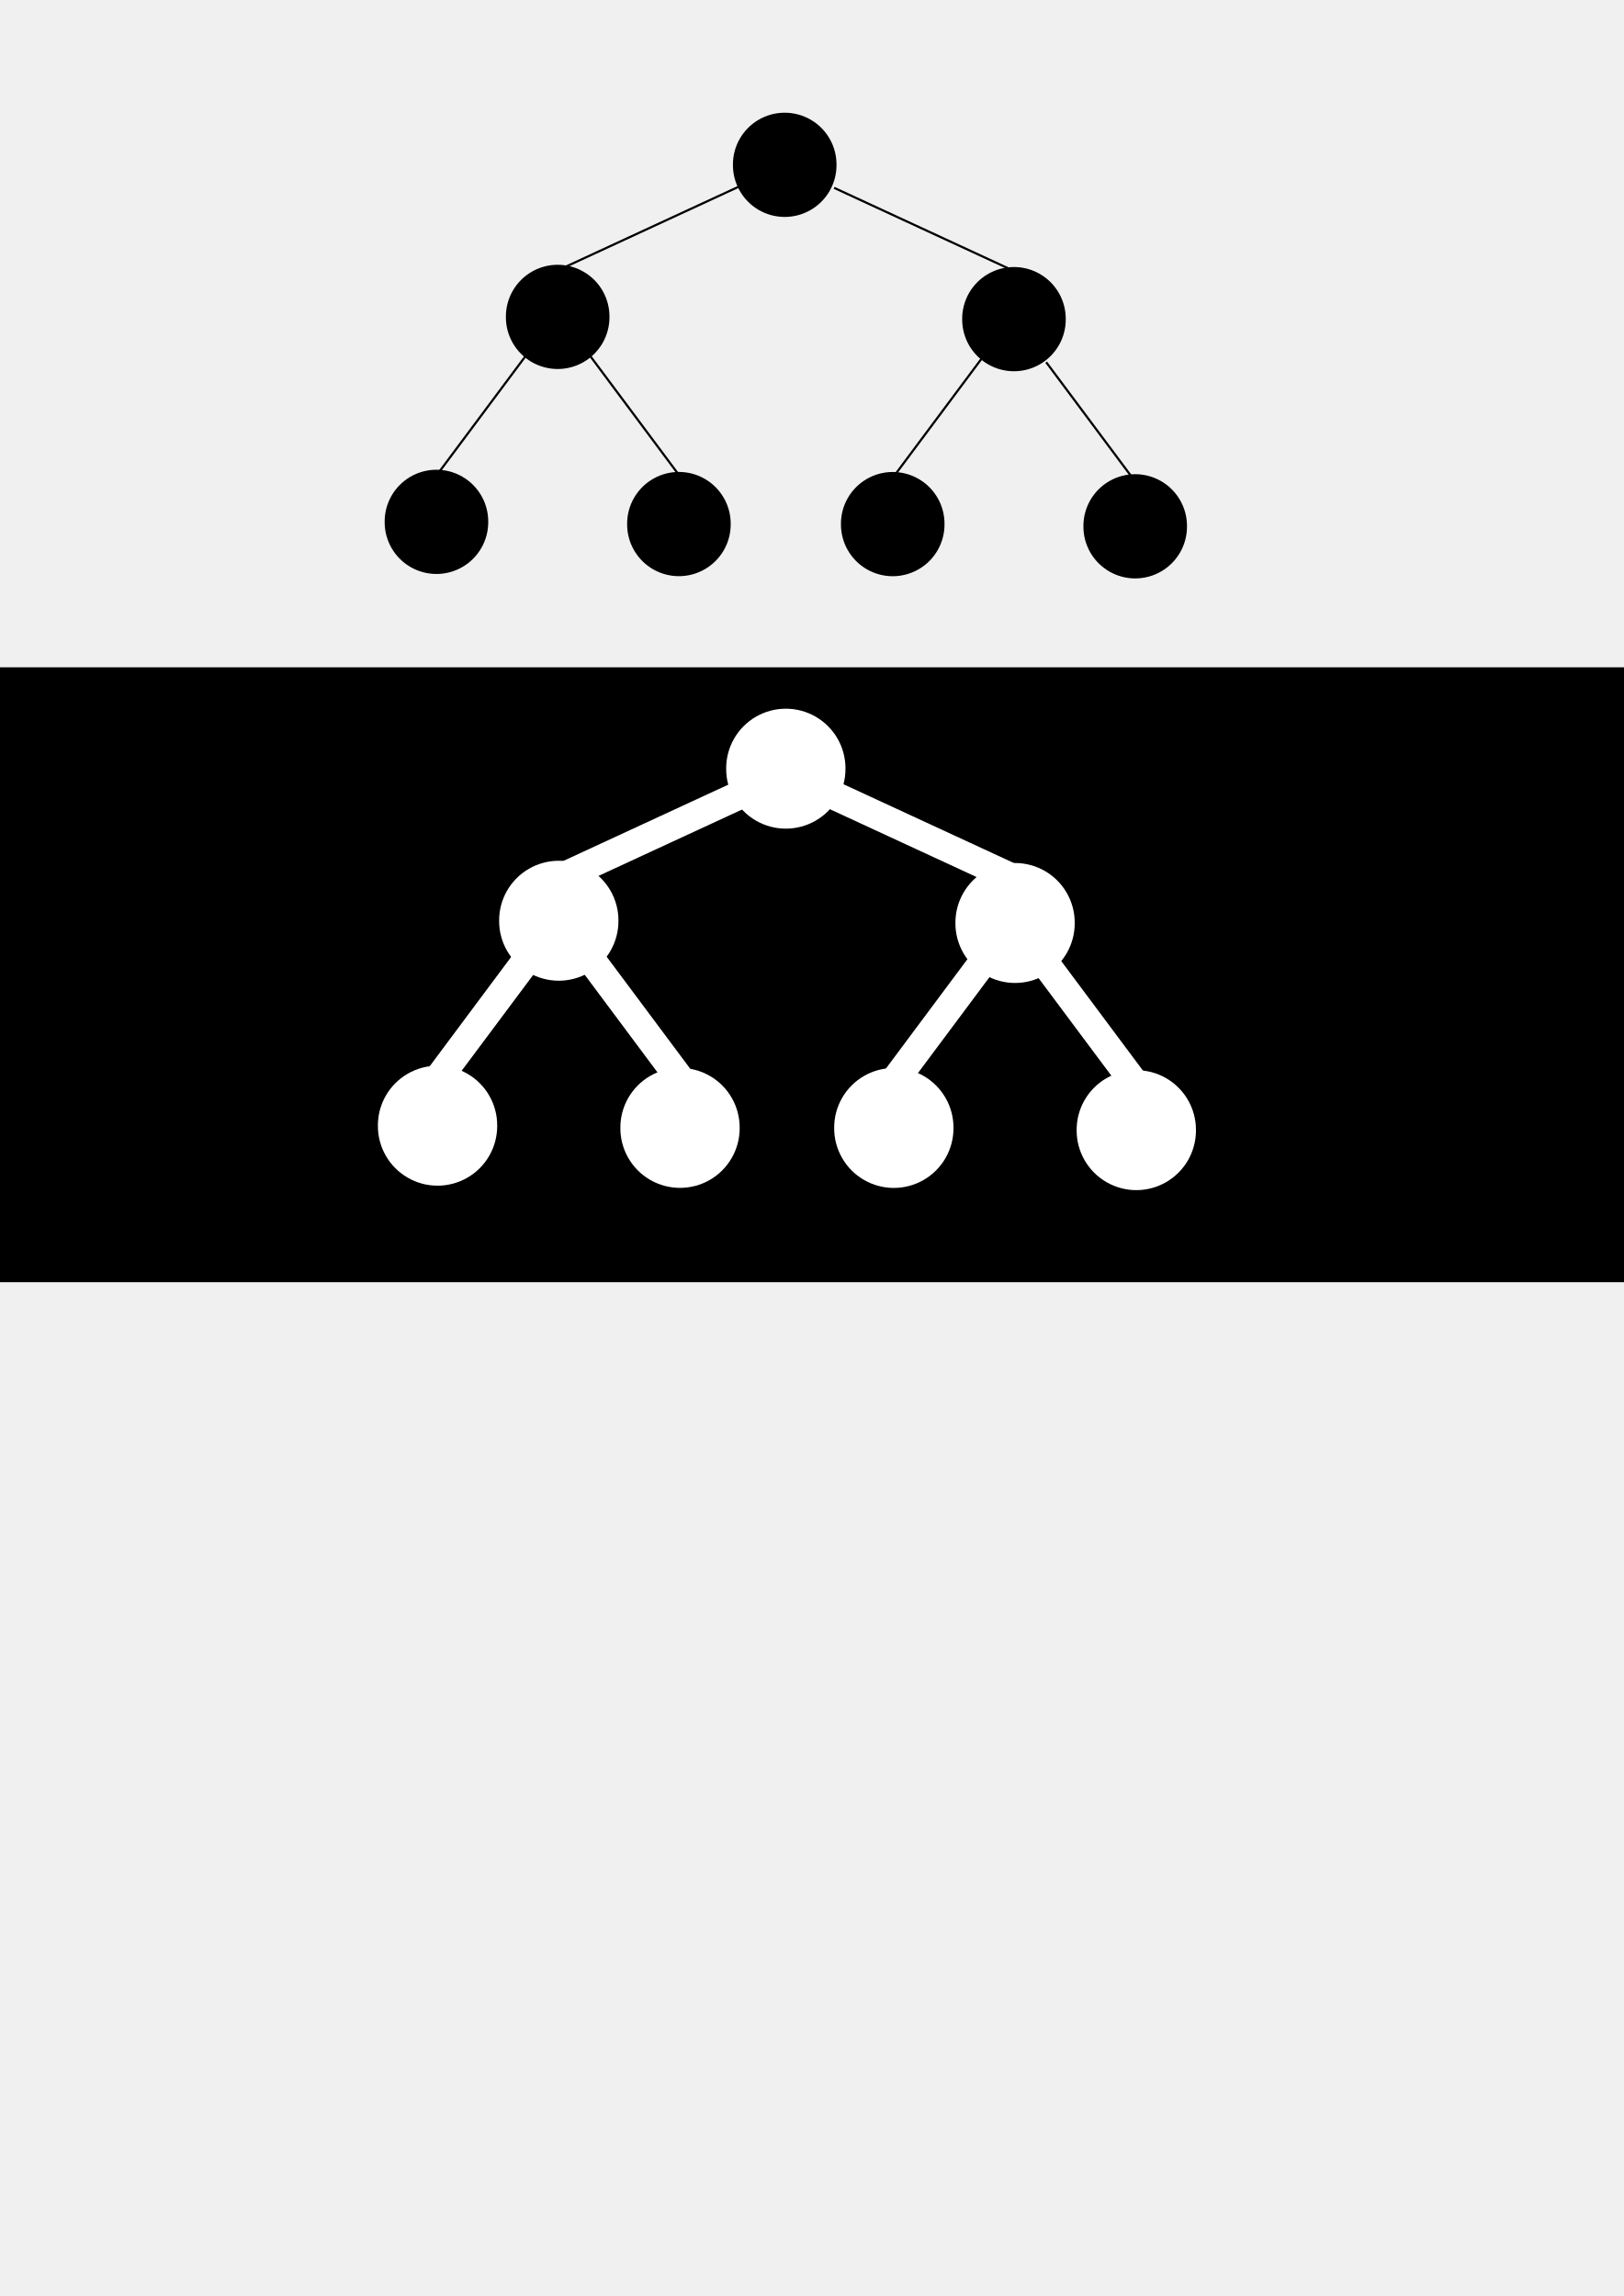
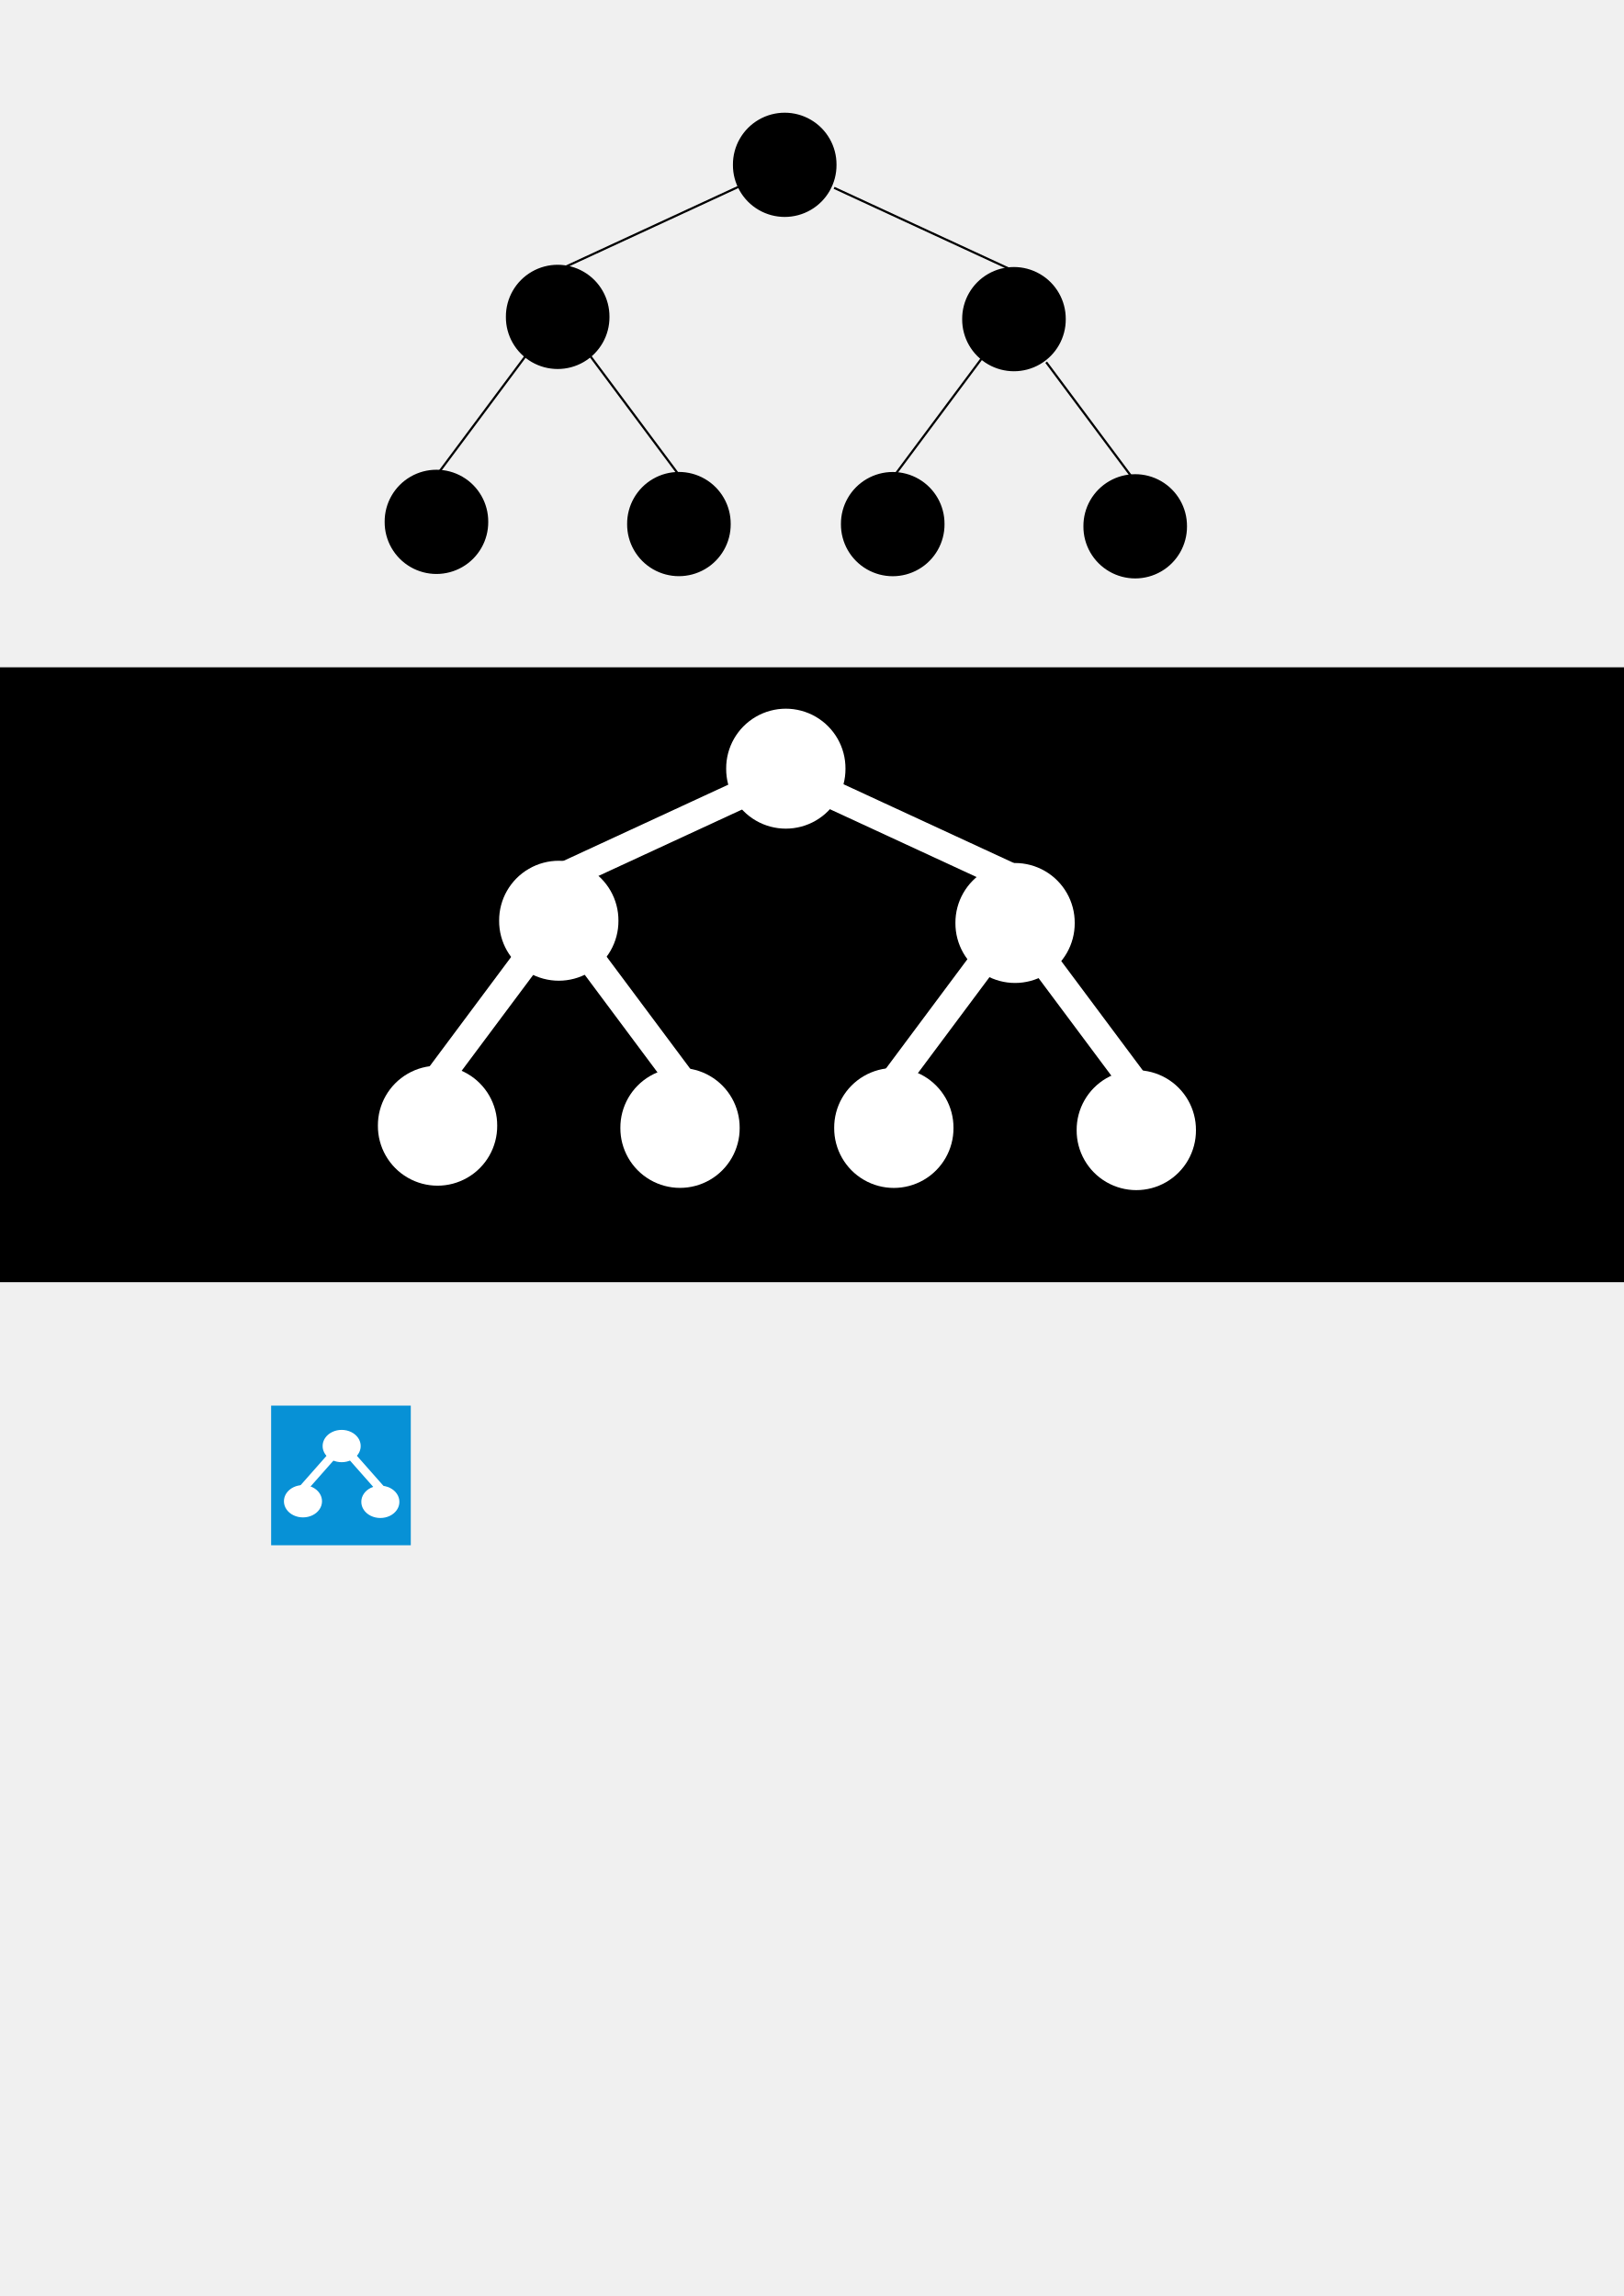
<svg xmlns="http://www.w3.org/2000/svg" width="744.094" height="1052.362" id="svg2" version="1.1">
  <defs id="defs4" />
  <g id="layer1">
    <rect style="fill:#000000" id="rect3207" width="747.513" height="281.833" x="0" y="305.859" />
    <path transform="translate(-23.23349,17.1726)" style="fill:#000000;fill-rule:evenodd;stroke:#000000;stroke-width:1px;stroke-linecap:butt;stroke-linejoin:miter;stroke-opacity:1" id="path2985-2" d="m 302.036,128.073 a 23.234,23.234 0 1 1 -46.467,0 23.234,23.234 0 1 1 46.467,0 z" />
    <path transform="translate(80.81221,-52.52793)" style="fill:#000000;fill-rule:evenodd;stroke:#000000;stroke-width:1px;stroke-linecap:butt;stroke-linejoin:miter;stroke-opacity:1" id="path2985-0" d="m 302.036,128.073 a 23.234,23.234 0 1 1 -46.467,0 23.234,23.234 0 1 1 46.467,0 z" />
    <path transform="translate(-78.79189,111.1168)" style="fill:#000000;fill-rule:evenodd;stroke:#000000;stroke-width:1px;stroke-linecap:butt;stroke-linejoin:miter;stroke-opacity:1" id="path2985-6" d="m 302.036,128.073 a 23.234,23.234 0 1 1 -46.467,0 23.234,23.234 0 1 1 46.467,0 z" />
    <path transform="translate(32.32489,112.1269)" style="fill:#000000;fill-rule:evenodd;stroke:#000000;stroke-width:1px;stroke-linecap:butt;stroke-linejoin:miter;stroke-opacity:1" id="path2985-8" d="m 302.036,128.073 a 23.234,23.234 0 1 1 -46.467,0 23.234,23.234 0 1 1 46.467,0 z" />
    <path style="fill:none;stroke:#000000;stroke-width:1px;stroke-linecap:butt;stroke-linejoin:miter;stroke-opacity:1" d="M 338.381,85.646 257.569,123.022" id="path3040" />
    <path style="fill:none;stroke:#000000;stroke-width:1px;stroke-linecap:butt;stroke-linejoin:miter;stroke-opacity:1" d="M 463.056,123.466 382.244,86.09" id="path3040-6" />
    <path style="fill:none;stroke:#000000;stroke-width:1px;stroke-linecap:butt;stroke-linejoin:miter;stroke-opacity:1" d="M 241.426,162.418 C 200.01,217.976 200.01,217.976 200.01,217.976" id="path3064" />
    <path style="fill:none;stroke:#000000;stroke-width:1px;stroke-linecap:butt;stroke-linejoin:miter;stroke-opacity:1" d="m 270.338,162.984 c 41.416,55.558 41.416,55.558 41.416,55.558" id="path3064-2" />
    <path transform="translate(185.8681,18.20306)" style="fill:#000000;fill-rule:evenodd;stroke:#000000;stroke-width:1px;stroke-linecap:butt;stroke-linejoin:miter;stroke-opacity:1" id="path2985-2-4" d="m 302.036,128.073 a 23.234,23.234 0 1 1 -46.467,0 23.234,23.234 0 1 1 46.467,0 z" />
    <path transform="translate(130.3097,112.1472)" style="fill:#000000;fill-rule:evenodd;stroke:#000000;stroke-width:1px;stroke-linecap:butt;stroke-linejoin:miter;stroke-opacity:1" id="path2985-6-5" d="m 302.036,128.073 a 23.234,23.234 0 1 1 -46.467,0 23.234,23.234 0 1 1 46.467,0 z" />
    <path transform="translate(241.4265,113.1574)" style="fill:#000000;fill-rule:evenodd;stroke:#000000;stroke-width:1px;stroke-linecap:butt;stroke-linejoin:miter;stroke-opacity:1" id="path2985-8-7" d="m 302.036,128.073 a 23.234,23.234 0 1 1 -46.467,0 23.234,23.234 0 1 1 46.467,0 z" />
    <path style="fill:none;stroke:#000000;stroke-width:1px;stroke-linecap:butt;stroke-linejoin:miter;stroke-opacity:1" d="m 450.528,163.448 c -41.416,55.558 -41.416,55.558 -41.416,55.558" id="path3064-8" />
    <path style="fill:none;stroke:#000000;stroke-width:1px;stroke-linecap:butt;stroke-linejoin:miter;stroke-opacity:1" d="m 479.439,166.014 c 41.416,55.558 41.416,55.558 41.416,55.558" id="path3064-2-2" />
    <path transform="translate(-22.72842,293.9442)" style="fill:#ffffff;fill-rule:evenodd;stroke:#ffffff;stroke-width:8.206;stroke-linecap:butt;stroke-linejoin:miter;stroke-opacity:1;stroke-miterlimit:4;stroke-dasharray:none" id="path2985-2-2" d="m 302.036,128.073 a 23.234,23.234 0 1 1 -46.467,0 23.234,23.234 0 1 1 46.467,0 z" />
    <path transform="translate(81.31729,224.2437)" style="fill:#ffffff;fill-rule:evenodd;stroke:#ffffff;stroke-width:8.206;stroke-linecap:butt;stroke-linejoin:miter;stroke-opacity:1;stroke-miterlimit:4;stroke-dasharray:none" id="path2985-0-2" d="m 302.036,128.073 a 23.234,23.234 0 1 1 -46.467,0 23.234,23.234 0 1 1 46.467,0 z" />
    <path transform="translate(-78.28681,387.8884)" style="fill:#ffffff;fill-rule:evenodd;stroke:#ffffff;stroke-width:8.206;stroke-linecap:butt;stroke-linejoin:miter;stroke-opacity:1;stroke-miterlimit:4;stroke-dasharray:none" id="path2985-6-6" d="m 302.036,128.073 a 23.234,23.234 0 1 1 -46.467,0 23.234,23.234 0 1 1 46.467,0 z" />
    <path transform="translate(32.82997,388.8986)" style="fill:#ffffff;fill-rule:evenodd;stroke:#ffffff;stroke-width:8.206;stroke-linecap:butt;stroke-linejoin:miter;stroke-opacity:1;stroke-miterlimit:4;stroke-dasharray:none" id="path2985-8-0" d="m 302.036,128.073 a 23.234,23.234 0 1 1 -46.467,0 23.234,23.234 0 1 1 46.467,0 z" />
    <path style="font-size:medium;font-style:normal;font-variant:normal;font-weight:normal;font-stretch:normal;text-indent:0;text-align:start;text-decoration:none;line-height:normal;letter-spacing:normal;word-spacing:normal;text-transform:none;direction:ltr;block-progression:tb;writing-mode:lr-tb;text-anchor:start;baseline-shift:baseline;color:#000000;fill:#ffffff;fill-opacity:1;fill-rule:nonzero;stroke:#ffffff;stroke-width:12;stroke-miterlimit:4;stroke-opacity:1;stroke-dasharray:none;marker:none;visibility:visible;display:inline;overflow:visible;enable-background:accumulate;font-family:Sans;-inkscape-font-specification:Sans" d="m 338.688,363.969 -80.812,37.375 0.406,0.906 80.812,-37.375 -0.406,-0.906 z" id="path3040-0" />
    <path style="font-size:medium;font-style:normal;font-variant:normal;font-weight:normal;font-stretch:normal;text-indent:0;text-align:start;text-decoration:none;line-height:normal;letter-spacing:normal;word-spacing:normal;text-transform:none;direction:ltr;block-progression:tb;writing-mode:lr-tb;text-anchor:start;baseline-shift:baseline;color:#000000;fill:#ffffff;fill-opacity:1;fill-rule:nonzero;stroke:#ffffff;stroke-width:12;stroke-miterlimit:4;stroke-opacity:1;stroke-dasharray:none;marker:none;visibility:visible;display:inline;overflow:visible;enable-background:accumulate;font-family:Sans;-inkscape-font-specification:Sans" d="m 382.969,364.406 -0.438,0.906 80.812,37.375 0.438,-0.906 -80.812,-37.375 z" id="path3040-6-7" />
    <path style="font-size:medium;font-style:normal;font-variant:normal;font-weight:normal;font-stretch:normal;text-indent:0;text-align:start;text-decoration:none;line-height:normal;letter-spacing:normal;word-spacing:normal;text-transform:none;direction:ltr;block-progression:tb;writing-mode:lr-tb;text-anchor:start;baseline-shift:baseline;color:#000000;fill:#ffffff;fill-opacity:1;fill-rule:nonzero;stroke:#ffffff;stroke-width:12;marker:none;visibility:visible;display:inline;overflow:visible;enable-background:accumulate;font-family:Sans;-inkscape-font-specification:Sans;stroke-miterlimit:4;stroke-dasharray:none;stroke-opacity:1" d="m 241.531,438.875 -41.406,55.562 0.781,0.594 41.438,-55.531 -0.812,-0.625 z" id="path3064-5" />
    <path style="font-size:medium;font-style:normal;font-variant:normal;font-weight:normal;font-stretch:normal;text-indent:0;text-align:start;text-decoration:none;line-height:normal;letter-spacing:normal;word-spacing:normal;text-transform:none;direction:ltr;block-progression:tb;writing-mode:lr-tb;text-anchor:start;baseline-shift:baseline;color:#000000;fill:#ffffff;fill-opacity:1;fill-rule:nonzero;stroke:#ffffff;stroke-width:12;marker:none;visibility:visible;display:inline;overflow:visible;enable-background:accumulate;font-family:Sans;-inkscape-font-specification:Sans;stroke-miterlimit:4;stroke-dasharray:none;stroke-opacity:1" d="m 271.25,439.469 -0.812,0.594 41.406,55.562 L 312.656,495 271.25,439.469 z" id="path3064-2-4" />
    <path transform="translate(186.3732,294.9747)" style="fill:#ffffff;fill-rule:evenodd;stroke:#ffffff;stroke-width:8.206;stroke-linecap:butt;stroke-linejoin:miter;stroke-opacity:1;stroke-miterlimit:4;stroke-dasharray:none" id="path2985-2-4-5" d="m 302.036,128.073 a 23.234,23.234 0 1 1 -46.467,0 23.234,23.234 0 1 1 46.467,0 z" />
    <path transform="translate(130.8148,388.9189)" style="fill:#ffffff;fill-rule:evenodd;stroke:#ffffff;stroke-width:8.206;stroke-linecap:butt;stroke-linejoin:miter;stroke-opacity:1;stroke-miterlimit:4;stroke-dasharray:none" id="path2985-6-5-4" d="m 302.036,128.073 a 23.234,23.234 0 1 1 -46.467,0 23.234,23.234 0 1 1 46.467,0 z" />
    <path transform="translate(241.9315,389.929)" style="fill:#ffffff;fill-rule:evenodd;stroke:#ffffff;stroke-width:8.206;stroke-linecap:butt;stroke-linejoin:miter;stroke-opacity:1;stroke-miterlimit:4;stroke-dasharray:none" id="path2985-8-7-8" d="m 302.036,128.073 a 23.234,23.234 0 1 1 -46.467,0 23.234,23.234 0 1 1 46.467,0 z" />
    <path style="font-size:medium;font-style:normal;font-variant:normal;font-weight:normal;font-stretch:normal;text-indent:0;text-align:start;text-decoration:none;line-height:normal;letter-spacing:normal;word-spacing:normal;text-transform:none;direction:ltr;block-progression:tb;writing-mode:lr-tb;text-anchor:start;baseline-shift:baseline;color:#000000;fill:#ffffff;fill-opacity:1;fill-rule:nonzero;stroke:#ffffff;stroke-width:12;marker:none;visibility:visible;display:inline;overflow:visible;enable-background:accumulate;font-family:Sans;-inkscape-font-specification:Sans;stroke-miterlimit:4;stroke-dasharray:none;stroke-opacity:1" d="m 450.625,439.906 -41.406,55.562 0.812,0.594 41.406,-55.531 -0.812,-0.625 z" id="path3064-8-7" />
    <path style="font-size:medium;font-style:normal;font-variant:normal;font-weight:normal;font-stretch:normal;text-indent:0;text-align:start;text-decoration:none;line-height:normal;letter-spacing:normal;word-spacing:normal;text-transform:none;direction:ltr;block-progression:tb;writing-mode:lr-tb;text-anchor:start;baseline-shift:baseline;color:#000000;fill:#ffffff;fill-opacity:1;fill-rule:nonzero;stroke:#ffffff;stroke-width:12;marker:none;visibility:visible;display:inline;overflow:visible;enable-background:accumulate;font-family:Sans;-inkscape-font-specification:Sans;stroke-miterlimit:4;stroke-dasharray:none;stroke-opacity:1" d="m 480.344,442.5 -0.812,0.594 41.438,55.562 0.781,-0.625 L 480.344,442.5 z" id="path3064-2-2-6" />
+     <rect style="fill:#0791d6;stroke:#ffffff;stroke-width:0;stroke-miterlimit:4;stroke-opacity:1;stroke-dasharray:none;fill-opacity:1" id="rect3029" width="64" height="64" x="124.249" y="644.261" />
+     <path transform="matrix(0.3191088,0,0,0.2693299,67.60545,628.2945)" style="fill:#ffffff;fill-rule:evenodd;stroke:#ffffff;stroke-width:8.206;stroke-linecap:butt;stroke-linejoin:miter;stroke-miterlimit:4;stroke-opacity:1;stroke-dasharray:none" id="path2985-2-2-2" d="m 302.036,128.073 a 23.234,23.234 0 1 1 -46.467,0 23.234,23.234 0 1 1 46.467,0 z" />
+     <path transform="matrix(0.3191088,0,0,0.2693299,49.87627,653.5965)" style="fill:#ffffff;fill-rule:evenodd;stroke:#ffffff;stroke-width:8.206;stroke-linecap:butt;stroke-linejoin:miter;stroke-miterlimit:4;stroke-opacity:1;stroke-dasharray:none" id="path2985-6-6-4" d="m 302.036,128.073 a 23.234,23.234 0 1 1 -46.467,0 23.234,23.234 0 1 1 46.467,0 z" />
+     <path transform="matrix(0.3191088,0,0,0.2693299,85.33462,653.8685)" style="fill:#ffffff;fill-rule:evenodd;stroke:#ffffff;stroke-width:8.206;stroke-linecap:butt;stroke-linejoin:miter;stroke-miterlimit:4;stroke-opacity:1;stroke-dasharray:none" id="path2985-8-0-4" d="m 302.036,128.073 a 23.234,23.234 0 1 1 -46.467,0 23.234,23.234 0 1 1 46.467,0 z" />
+     <path style="font-size:medium;font-style:normal;font-variant:normal;font-weight:normal;font-stretch:normal;text-indent:0;text-align:start;text-decoration:none;line-height:normal;letter-spacing:normal;word-spacing:normal;text-transform:none;direction:ltr;block-progression:tb;writing-mode:lr-tb;text-anchor:start;baseline-shift:baseline;color:#000000;fill:#ffffff;fill-opacity:1;fill-rule:nonzero;stroke:#ffffff;stroke-width:3.518;stroke-miterlimit:4;stroke-opacity:1;stroke-dasharray:none;marker:none;visibility:visible;display:inline;overflow:visible;enable-background:accumulate;font-family:Sans;-inkscape-font-specification:Sans" d="m 151.933,667.329 -13.213,14.965 0.249,0.16 13.223,-14.956 -0.259,-0.168 z" id="path3064-5-0" />
+     <path style="font-size:medium;font-style:normal;font-variant:normal;font-weight:normal;font-stretch:normal;text-indent:0;text-align:start;text-decoration:none;line-height:normal;letter-spacing:normal;word-spacing:normal;text-transform:none;direction:ltr;block-progression:tb;writing-mode:lr-tb;text-anchor:start;baseline-shift:baseline;color:#000000;fill:#ffffff;fill-opacity:1;fill-rule:nonzero;stroke:#ffffff;stroke-width:3.518;stroke-miterlimit:4;stroke-opacity:1;stroke-dasharray:none;marker:none;visibility:visible;display:inline;overflow:visible;enable-background:accumulate;font-family:Sans;-inkscape-font-specification:Sans" d="m 161.417,667.489 -0.259,0.16 13.213,14.965 0.259,-0.168 -13.213,-14.956 z" id="path3064-2-4-1" />
  </g>
</svg>
